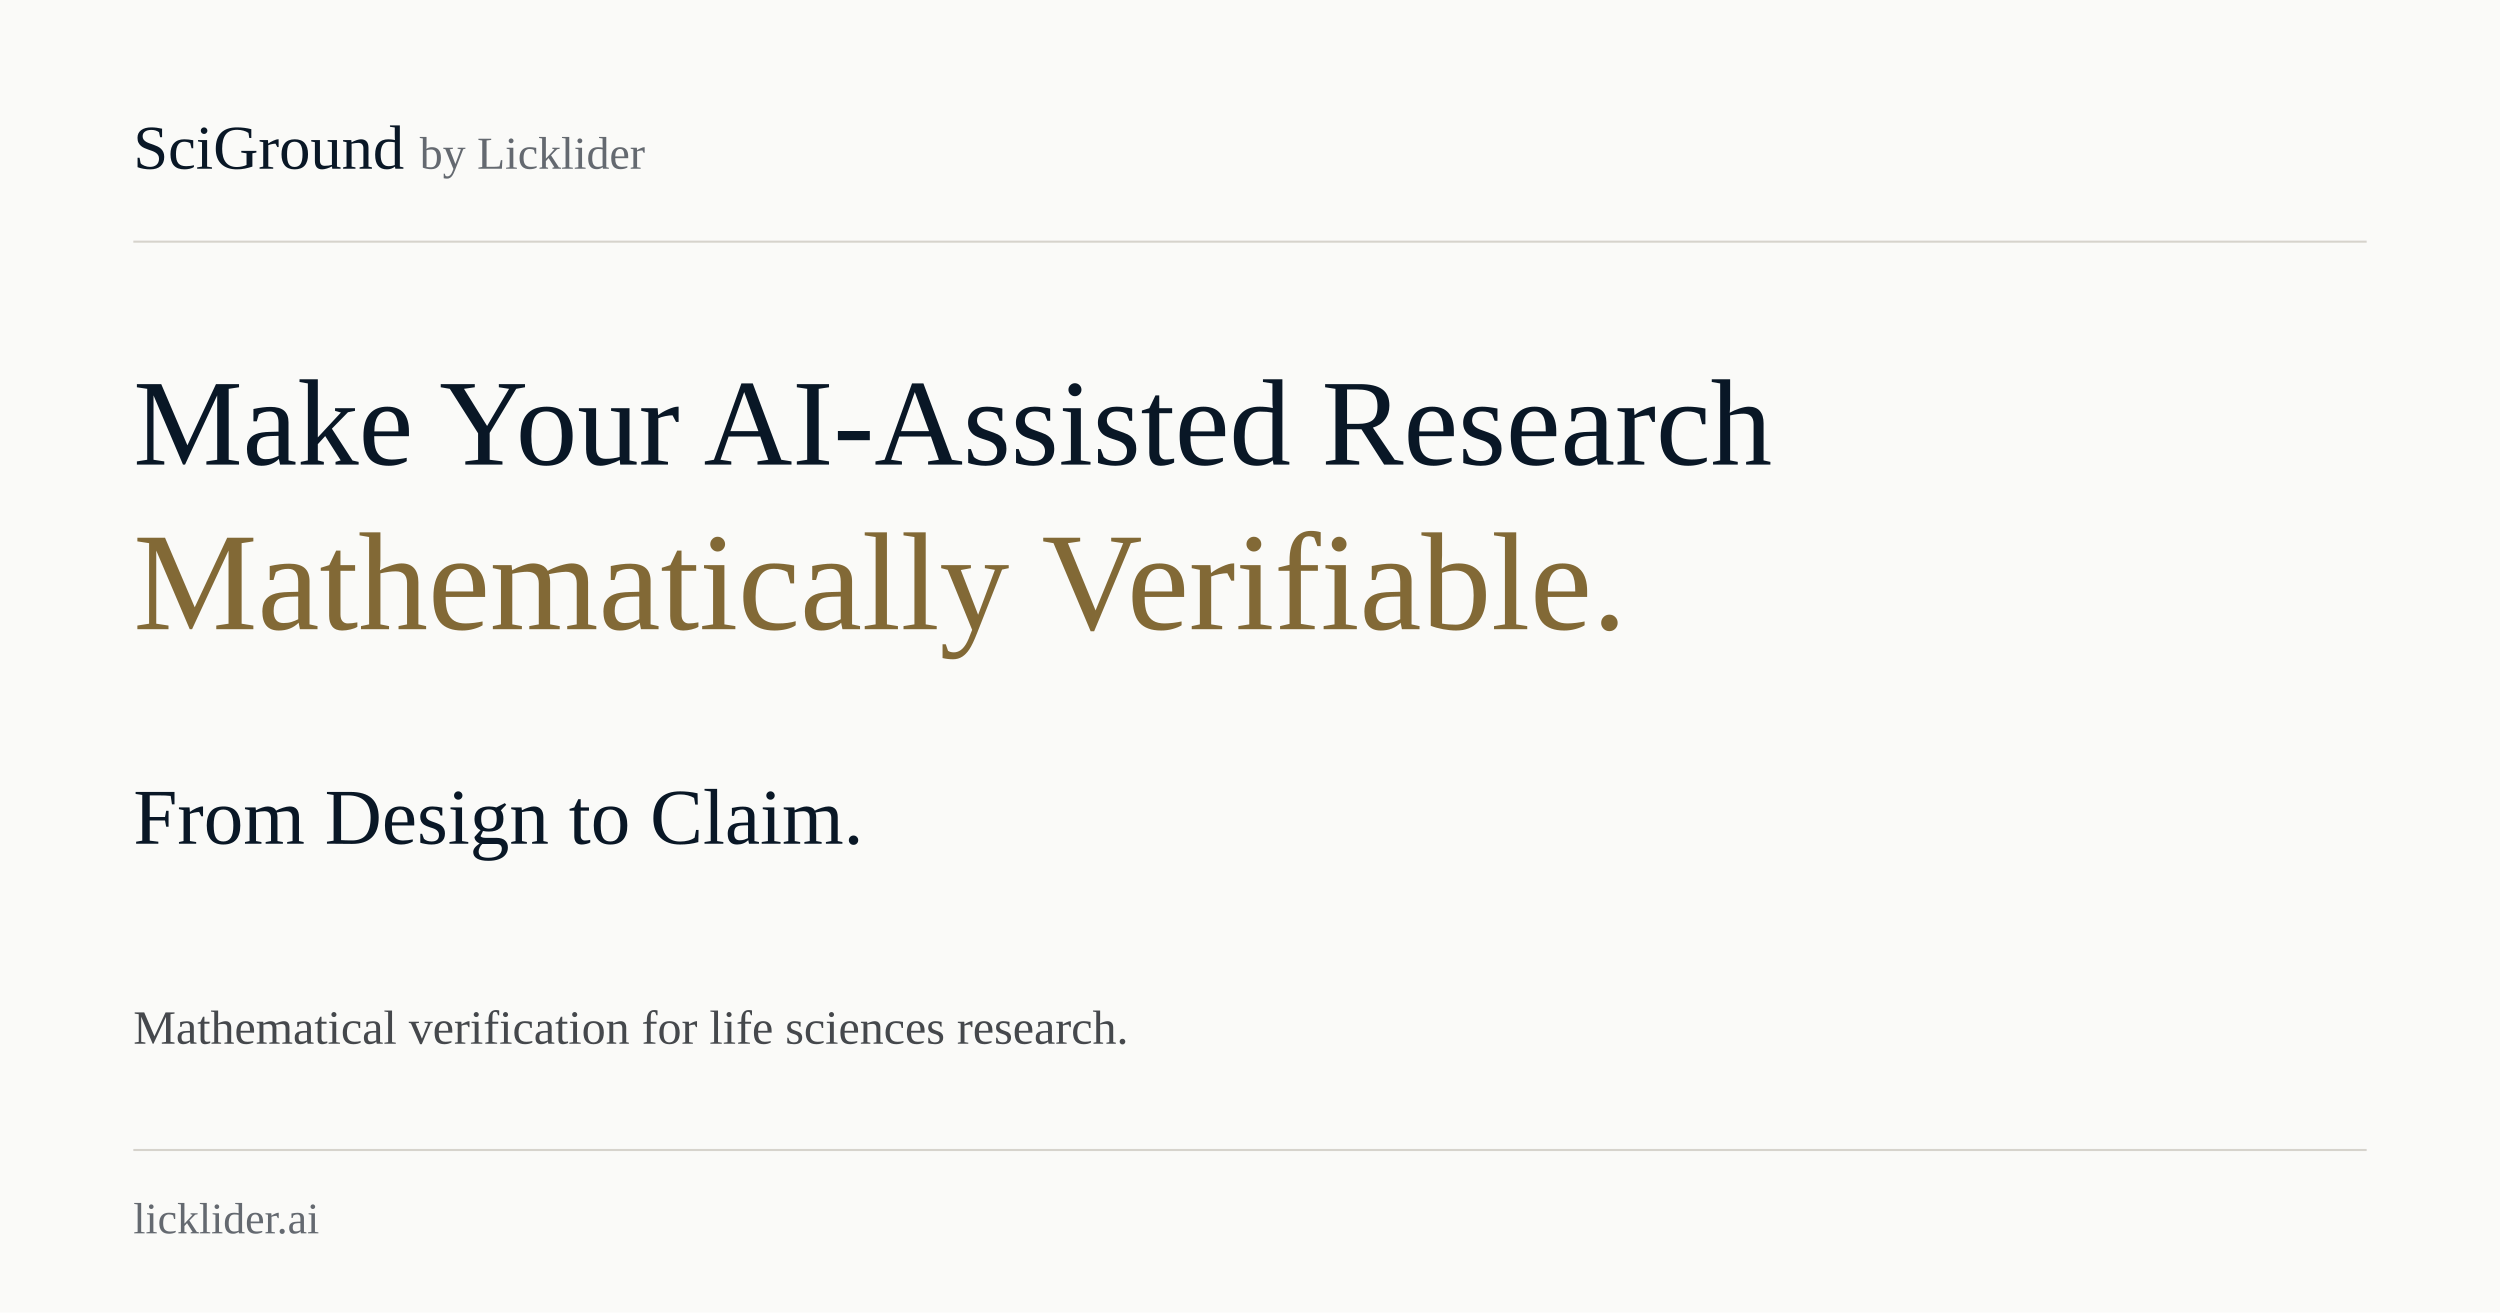
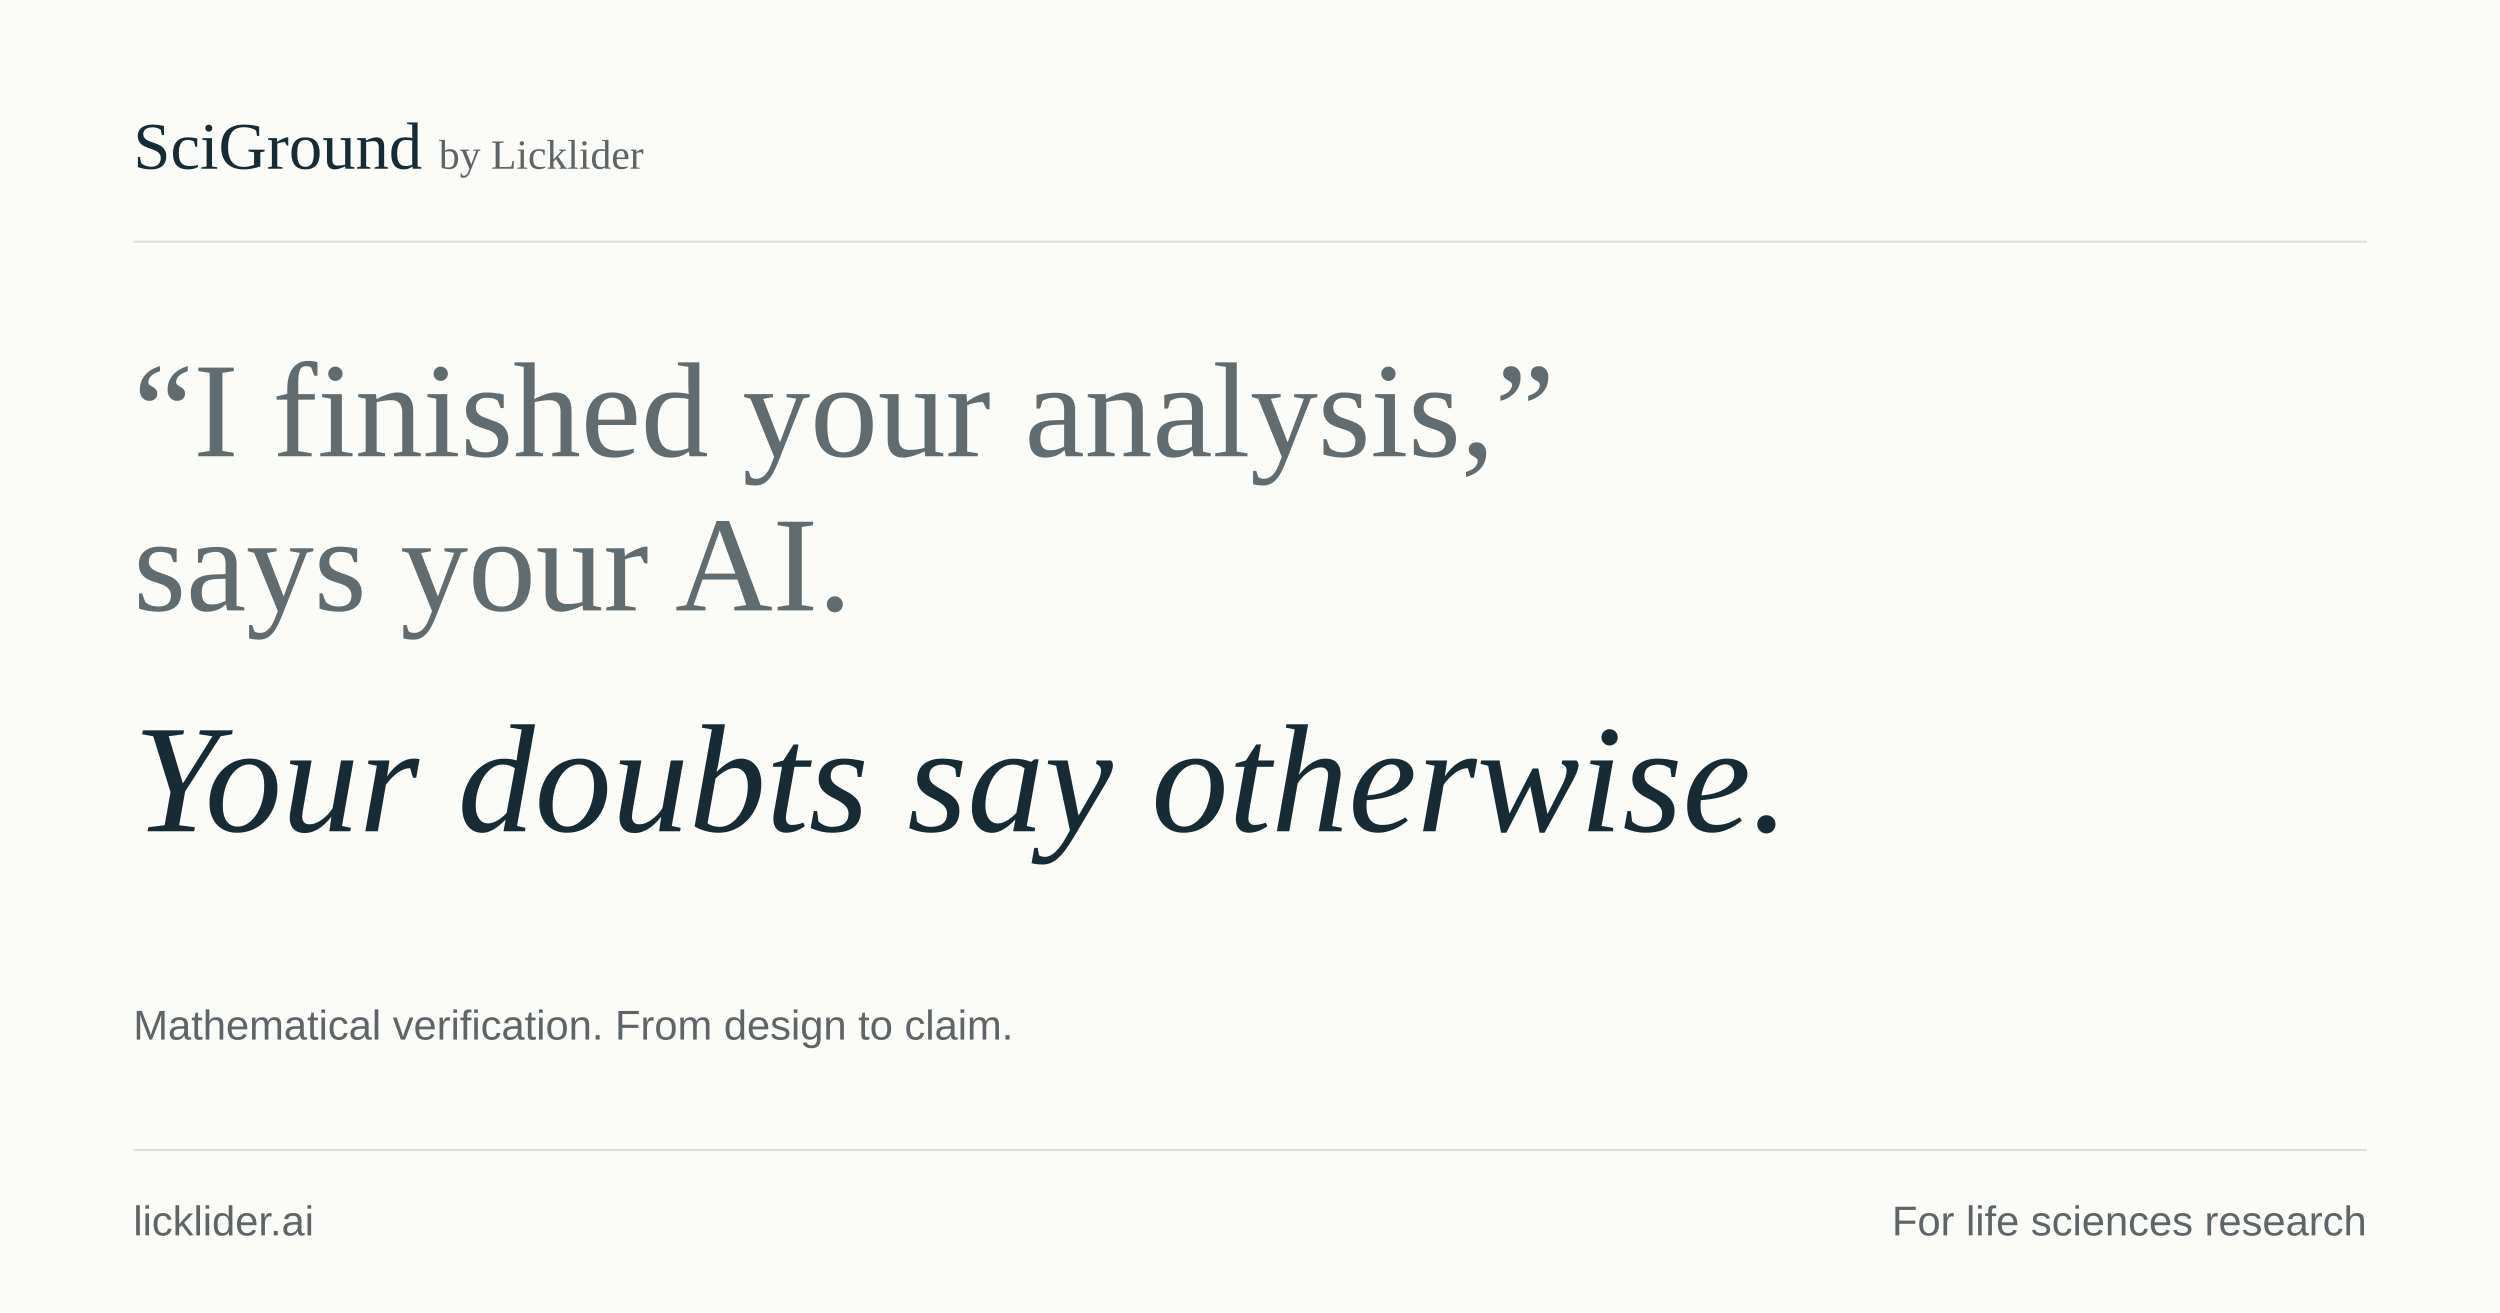
<svg xmlns="http://www.w3.org/2000/svg" width="1200" height="630" viewBox="0 0 1200 630">
-   <rect width="1200" height="630" fill="#fafaf8" />
-   <path d="M64 116h1072M64 552h1072" stroke="#d6d3cc" />
-   <g font-family="Georgia, 'Times New Roman', serif">
-     <text x="64" y="81" fill="#091726" font-size="30">SciGround <tspan fill="#646970" font-size="22">by Licklider</tspan>
+   <rect width="1200" height="630" fill="#fbfbf8" />
+   <path d="M64 116h1072M64 552h1072" stroke="#dcded8" />
+   <g font-family="Liberation Serif, Times New Roman, serif">
+     <text x="64" y="81" fill="#172b35" font-size="32">SciGround <tspan fill="#5e6568" font-size="20">by Licklider</tspan>
    </text>
-     <text x="64" y="223" fill="#091726" font-size="59">Make Your AI-Assisted Research</text>
-     <text x="64" y="302" fill="#826936" font-size="67">Mathematically Verifiable.</text>
-     <text x="64" y="405" fill="#091726" font-size="38">From Design to Claim.</text>
-     <text x="64" y="501" fill="#45484c" font-size="23">Mathematical verification for life sciences research.</text>
-     <text x="64" y="592" fill="#646970" font-size="21">licklider.ai</text>
+     <text x="64" y="219" fill="#606c70" font-size="65">“I finished your analysis,”</text>
+     <text x="64" y="293" fill="#606c70" font-size="65">says your AI.</text>
+     <text x="64" y="399" fill="#172b35" font-size="74" font-style="italic">Your doubts say otherwise.</text>
+   </g>
+   <g font-family="Liberation Sans, sans-serif" fill="#5e6568" font-size="20">
+     <text x="64" y="499">Mathematical verification. From design to claim.</text>
+     <text x="64" y="593">licklider.ai</text>
+     <text x="1136" y="593" text-anchor="end">For life sciences research</text>
  </g>
</svg>
